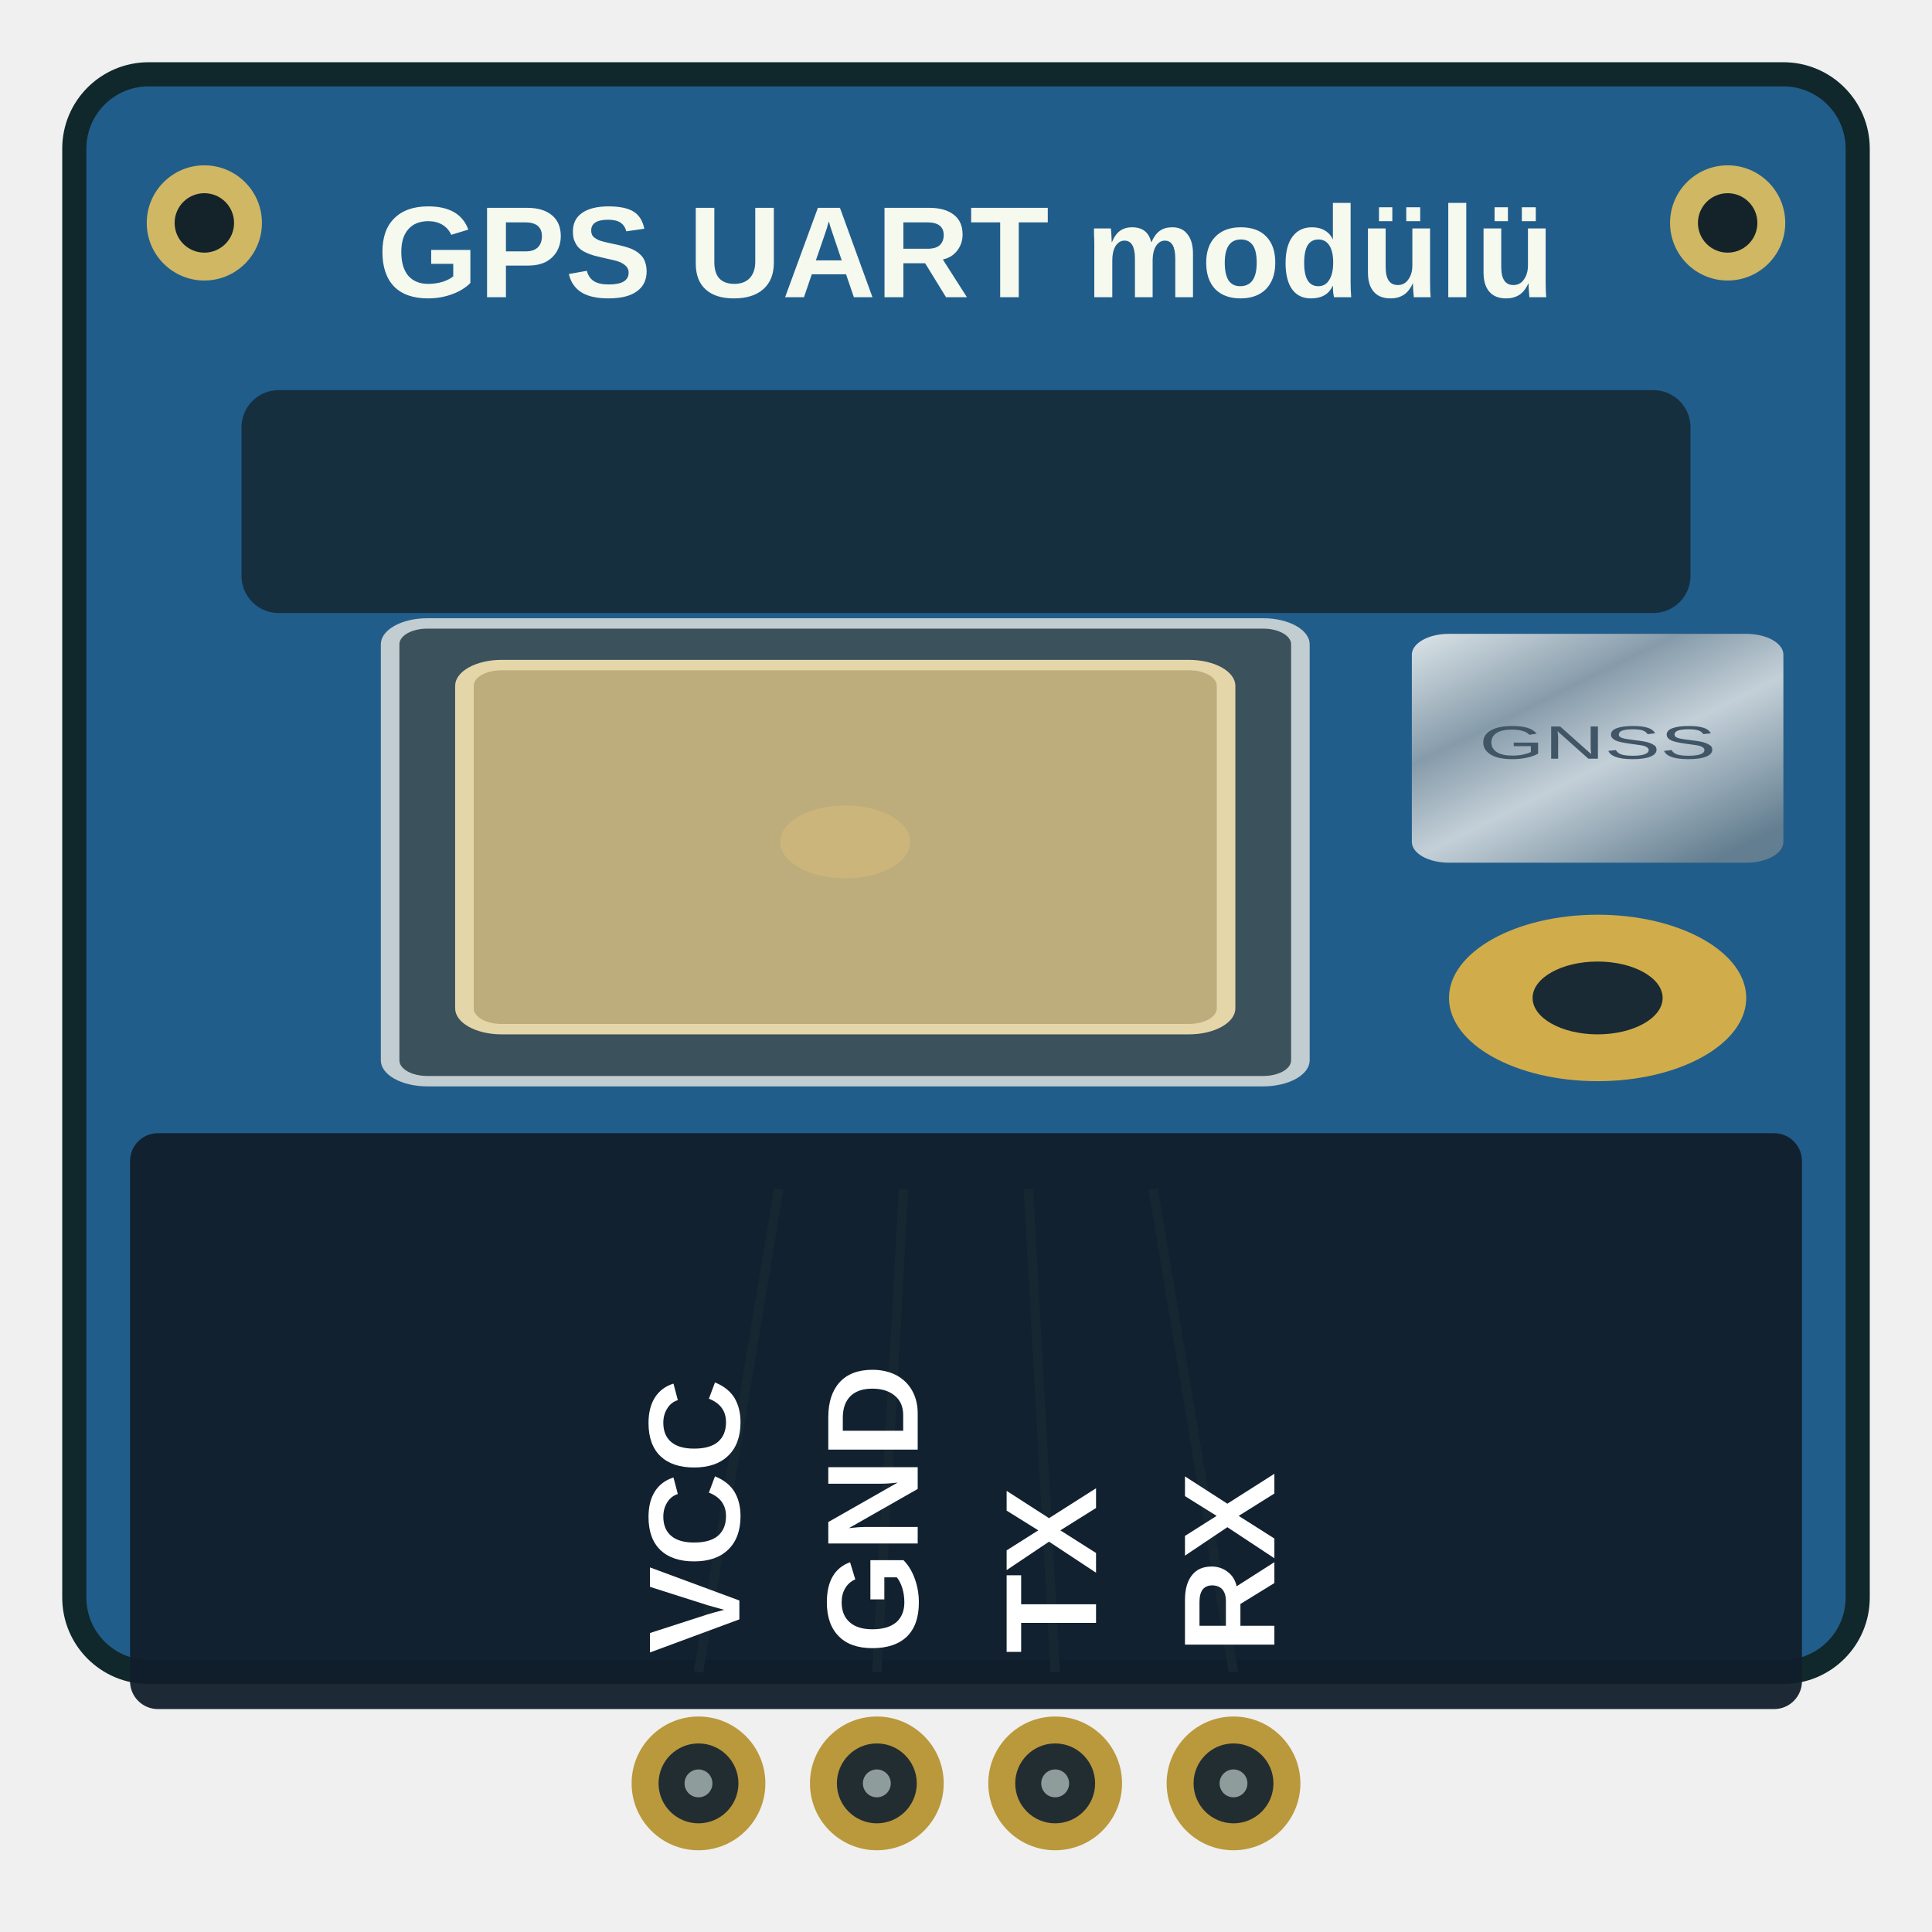
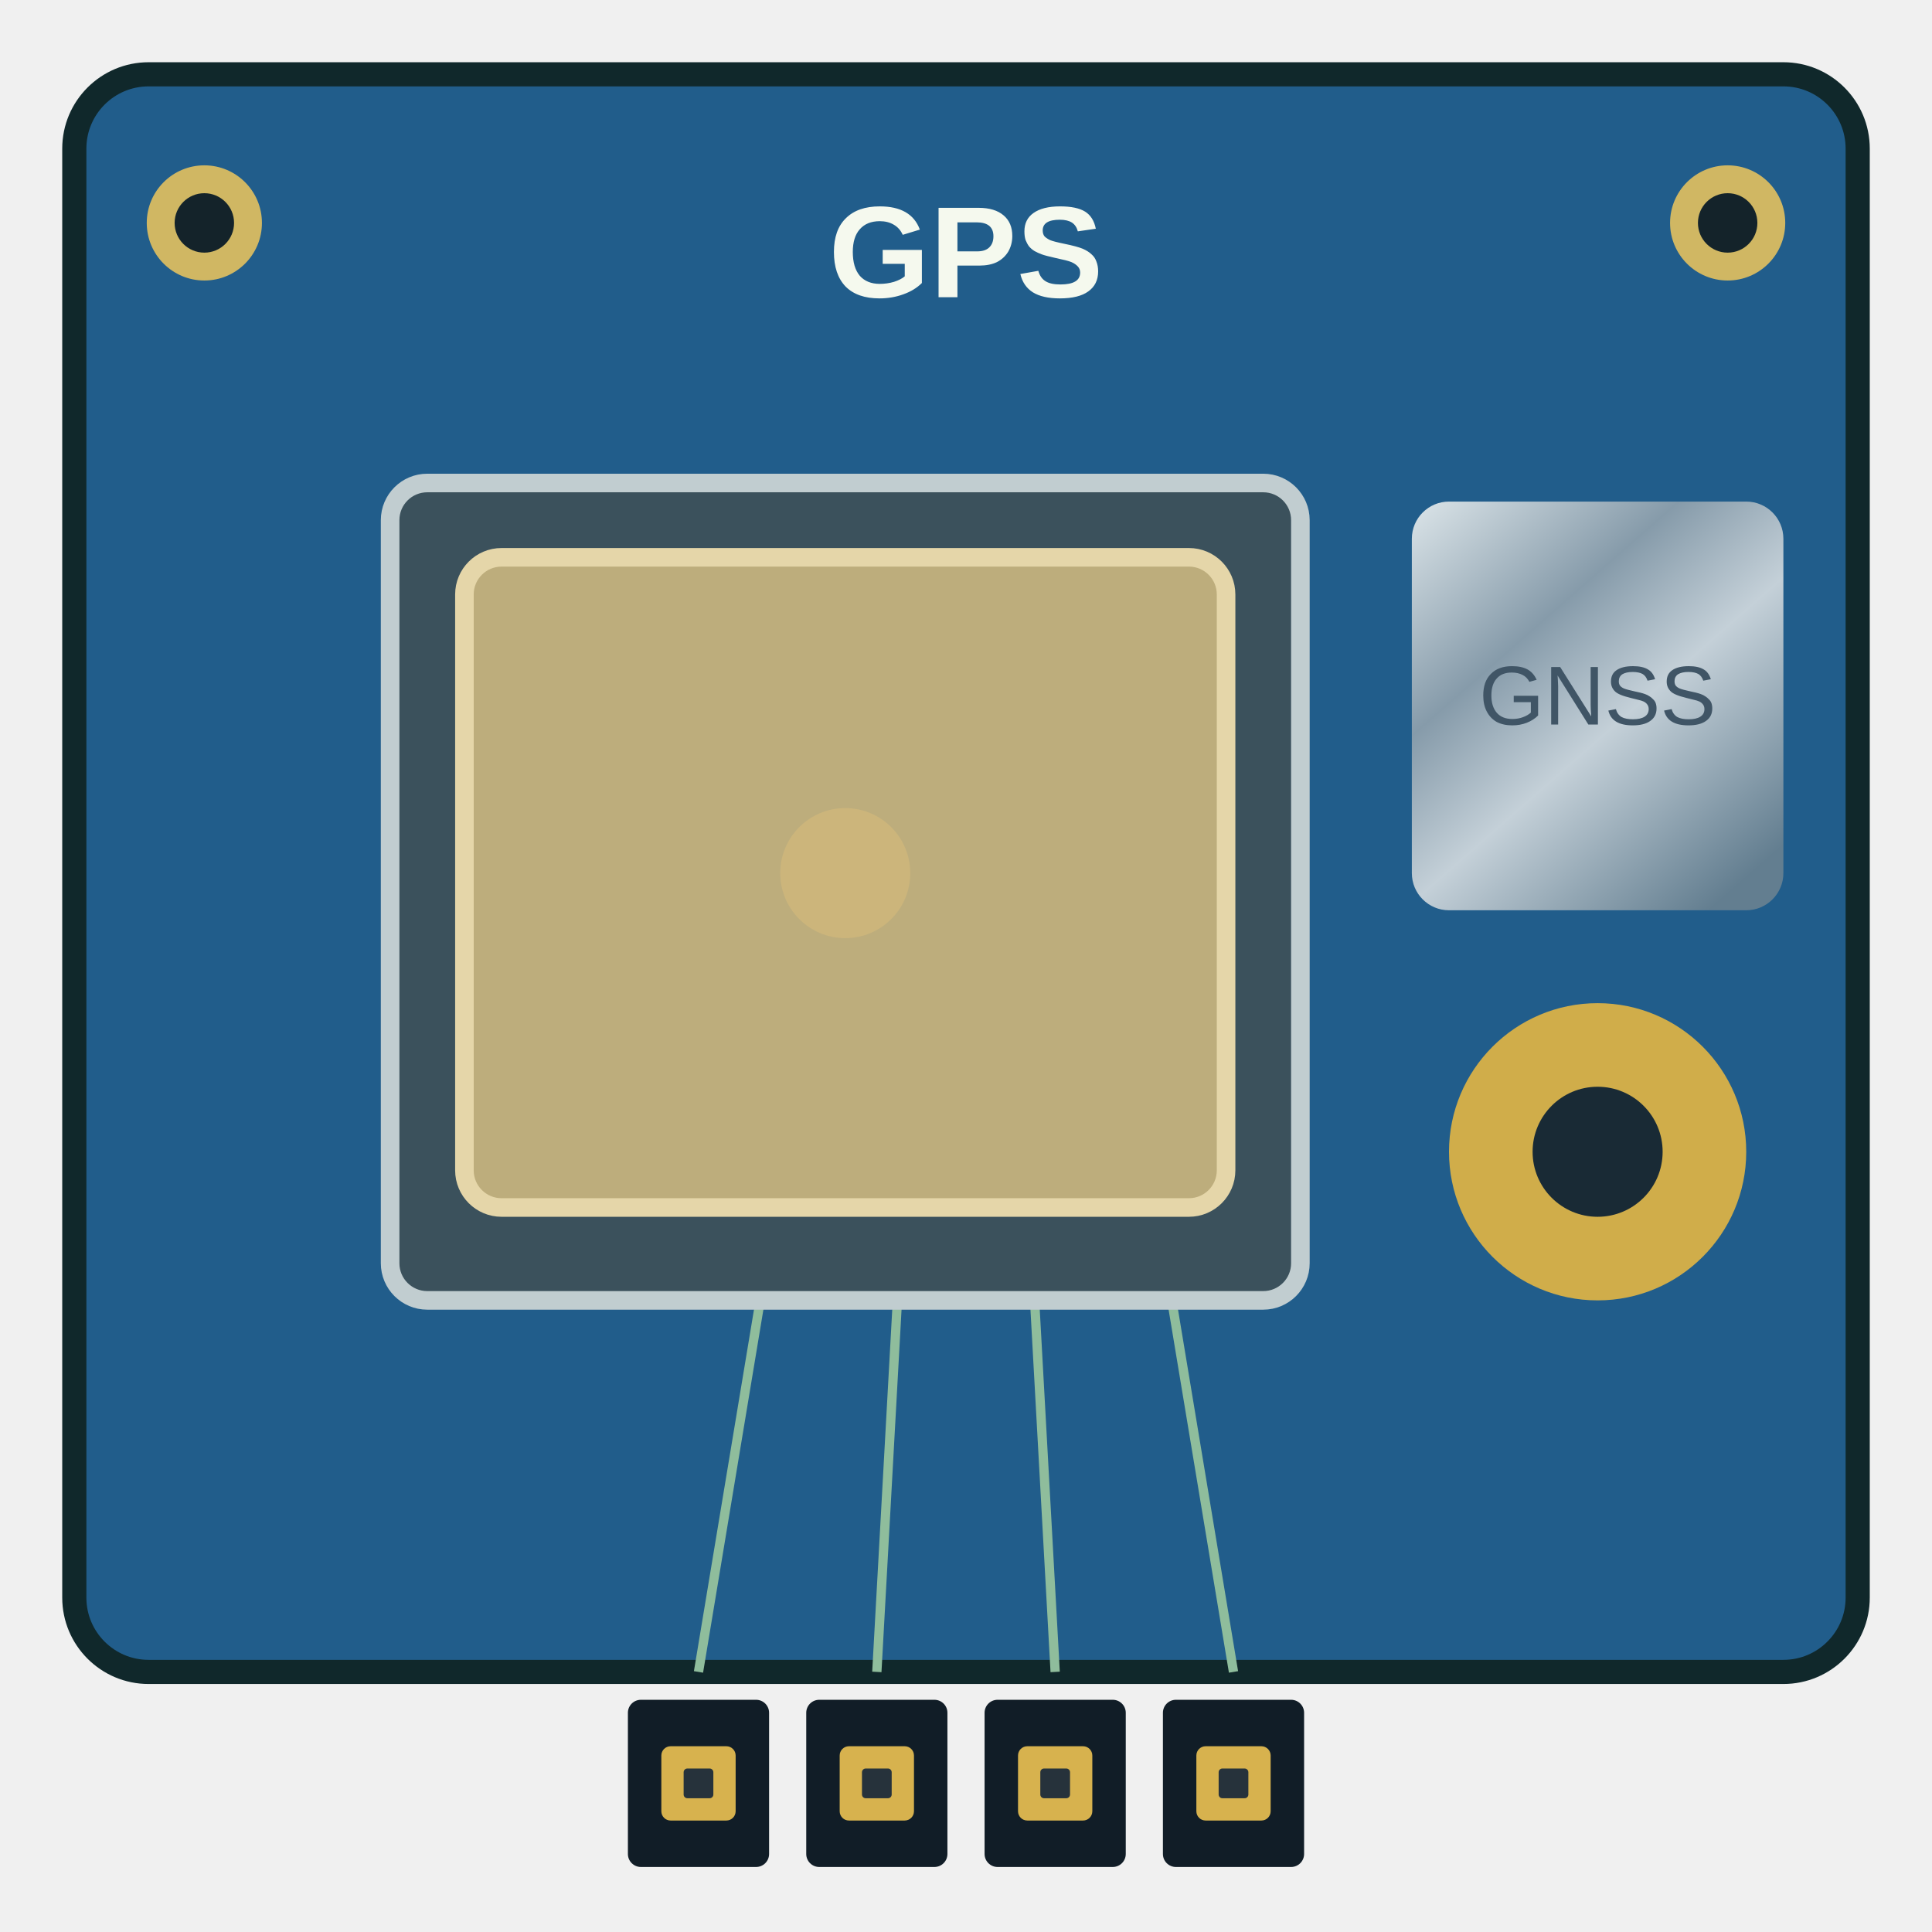
<svg xmlns="http://www.w3.org/2000/svg" width="104" height="104" viewBox="0 0 104 104">
  <defs>
+     <linearGradient id="clear-epoxy" x2="1" y2=".2">
+       <stop stop-color="#d6e9ec" stop-opacity=".8" />
+       <stop offset=".35" stop-color="#eef9fc" stop-opacity=".55" />
+       <stop offset=".7" stop-color="#a6c1cb" stop-opacity=".65" />
+       <stop offset="1" stop-color="#607c8c" stop-opacity=".9" />
+     </linearGradient>
+     <linearGradient id="black-plastic" x2="1" y2="0">
+       <stop stop-color="#131c23" />
+       <stop offset=".4" stop-color="#46515b" />
+       <stop offset="1" stop-color="#152029" />
+     </linearGradient>
    <linearGradient id="metal" x2=".8" y2="1">
      <stop stop-color="#dce5e9" />
      <stop offset=".35" stop-color="#869baa" />
      <stop offset=".6" stop-color="#c4d0d8" />
      <stop offset="1" stop-color="#637e90" />
    </linearGradient>
    <linearGradient id="cap" x2=".3" y2="1">
      <stop stop-color="#748a99" />
      <stop offset="1" stop-color="#17232e" />
    </linearGradient>
    <linearGradient id="green" x2="0" y2="1">
      <stop stop-color="#28765c" />
      <stop offset="1" stop-color="#164c3b" />
    </linearGradient>
    <radialGradient id="lens" cx=".3" cy=".25">
      <stop stop-color="#f1fcff" />
      <stop offset=".35" stop-color="#b9dfed" stop-opacity=".9" />
      <stop offset="1" stop-color="#688f9d" stop-opacity=".8" />
    </radialGradient>
  </defs>
  <rect x="4" y="4" width="96" height="86" rx="4" fill="#215d8b" stroke="#10282b" stroke-width="1.3" />
  <circle cx="11" cy="12" r="3.1" fill="#d0b763" />
  <circle cx="11" cy="12" r="1.6" fill="#14232a" />
  <circle cx="93" cy="12" r="3.1" fill="#d0b763" />
  <circle cx="93" cy="12" r="1.6" fill="#14232a" />
  <path d="M37.6 90L41.92 64" fill="none" stroke="#8fbd9c" stroke-width="0.5" />
  <path d="M47.2 90L48.64 64" fill="none" stroke="#8fbd9c" stroke-width="0.5" />
  <path d="M56.8 90L55.36 64" fill="none" stroke="#8fbd9c" stroke-width="0.5" />
  <path d="M66.4 90L62.08 64" fill="none" stroke="#8fbd9c" stroke-width="0.5" />
-   <g transform="translate(0 19) scale(1 .56)">
+   <g>
    <rect x="21" y="26" width="49" height="44" rx="2" fill="#3b515c" stroke="#c1cdd0" />
    <rect x="25" y="30" width="41" height="35" rx="2" fill="#bdad7c" stroke="#e5d6a9" />
    <circle cx="45.5" cy="47" r="3.5" fill="#ccb57b" />
    <rect x="76" y="27" width="20" height="22" rx="2" fill="url(#metal)" />
    <text x="86" y="39" fill="#405566" font-family="Arial, sans-serif" font-size="4.5" text-anchor="middle">GNSS</text>
    <circle cx="86" cy="62" r="8" fill="#d0ad4a" />
    <circle cx="86" cy="62" r="3.5" fill="#192a35" />
  </g>
-   <rect x="13" y="21" width="78" height="12" rx="2" fill="#142935" opacity=".88" data-live-value-space="true" />
-   <rect x="7" y="61" width="90" height="31" rx="1.5" fill="#101e2a" opacity=".94" />
-   <text x="52" y="16" fill="#f5f9ee" font-family="Arial, sans-serif" font-size="7" text-anchor="middle" font-weight="600">GPS UART modülü</text>
+   <text x="52" y="16" fill="#f5f9ee" font-family="Arial, sans-serif" font-size="7" text-anchor="middle" font-weight="600">GPS</text>
  <g data-pin="VCC" data-x="37.6" data-y="96">
-     <circle cx="37.6" cy="96" r="3.6" fill="#ba983c" />
-     <circle cx="37.6" cy="96" r="2.15" fill="#222d32" />
-     <circle cx="37.6" cy="96" r="0.75" fill="#8e9d9c" />
-     <text x="39.8" y="89" fill="#ffffff" font-family="Arial, sans-serif" font-size="7" font-weight="600" transform="rotate(-90 39.8 89)">VCC</text>
+     <rect x="33.8" y="91.5" width="7.6" height="9" rx="0.7" fill="#111d27" />
+     <rect x="35.6" y="94" width="4" height="4" rx="0.5" fill="#d7b24e" />
+     <rect x="36.8" y="95.2" width="1.6" height="1.6" rx="0.2" fill="#26323b" />
  </g>
  <g data-pin="GND" data-x="47.2" data-y="96">
-     <circle cx="47.2" cy="96" r="3.6" fill="#ba983c" />
-     <circle cx="47.2" cy="96" r="2.15" fill="#222d32" />
-     <circle cx="47.2" cy="96" r="0.75" fill="#8e9d9c" />
-     <text x="49.4" y="89" fill="#ffffff" font-family="Arial, sans-serif" font-size="7" font-weight="600" transform="rotate(-90 49.4 89)">GND</text>
+     <rect x="43.4" y="91.5" width="7.6" height="9" rx="0.7" fill="#111d27" />
+     <rect x="45.2" y="94" width="4" height="4" rx="0.5" fill="#d7b24e" />
+     <rect x="46.4" y="95.2" width="1.6" height="1.6" rx="0.2" fill="#26323b" />
  </g>
  <g data-pin="TX" data-x="56.8" data-y="96">
-     <circle cx="56.8" cy="96" r="3.6" fill="#ba983c" />
-     <circle cx="56.8" cy="96" r="2.15" fill="#222d32" />
-     <circle cx="56.8" cy="96" r="0.75" fill="#8e9d9c" />
-     <text x="59" y="89" fill="#ffffff" font-family="Arial, sans-serif" font-size="7" font-weight="600" transform="rotate(-90 59 89)">TX</text>
+     <rect x="53" y="91.5" width="7.6" height="9" rx="0.7" fill="#111d27" />
+     <rect x="54.8" y="94" width="4" height="4" rx="0.5" fill="#d7b24e" />
+     <rect x="56" y="95.2" width="1.6" height="1.6" rx="0.2" fill="#26323b" />
  </g>
  <g data-pin="RX" data-x="66.4" data-y="96">
-     <circle cx="66.4" cy="96" r="3.6" fill="#ba983c" />
-     <circle cx="66.4" cy="96" r="2.15" fill="#222d32" />
-     <circle cx="66.4" cy="96" r="0.75" fill="#8e9d9c" />
-     <text x="68.6" y="89" fill="#ffffff" font-family="Arial, sans-serif" font-size="7" font-weight="600" transform="rotate(-90 68.6 89)">RX</text>
+     <rect x="62.6" y="91.5" width="7.6" height="9" rx="0.7" fill="#111d27" />
+     <rect x="64.4" y="94" width="4" height="4" rx="0.5" fill="#d7b24e" />
+     <rect x="65.6" y="95.2" width="1.6" height="1.6" rx="0.2" fill="#26323b" />
  </g>
</svg>
